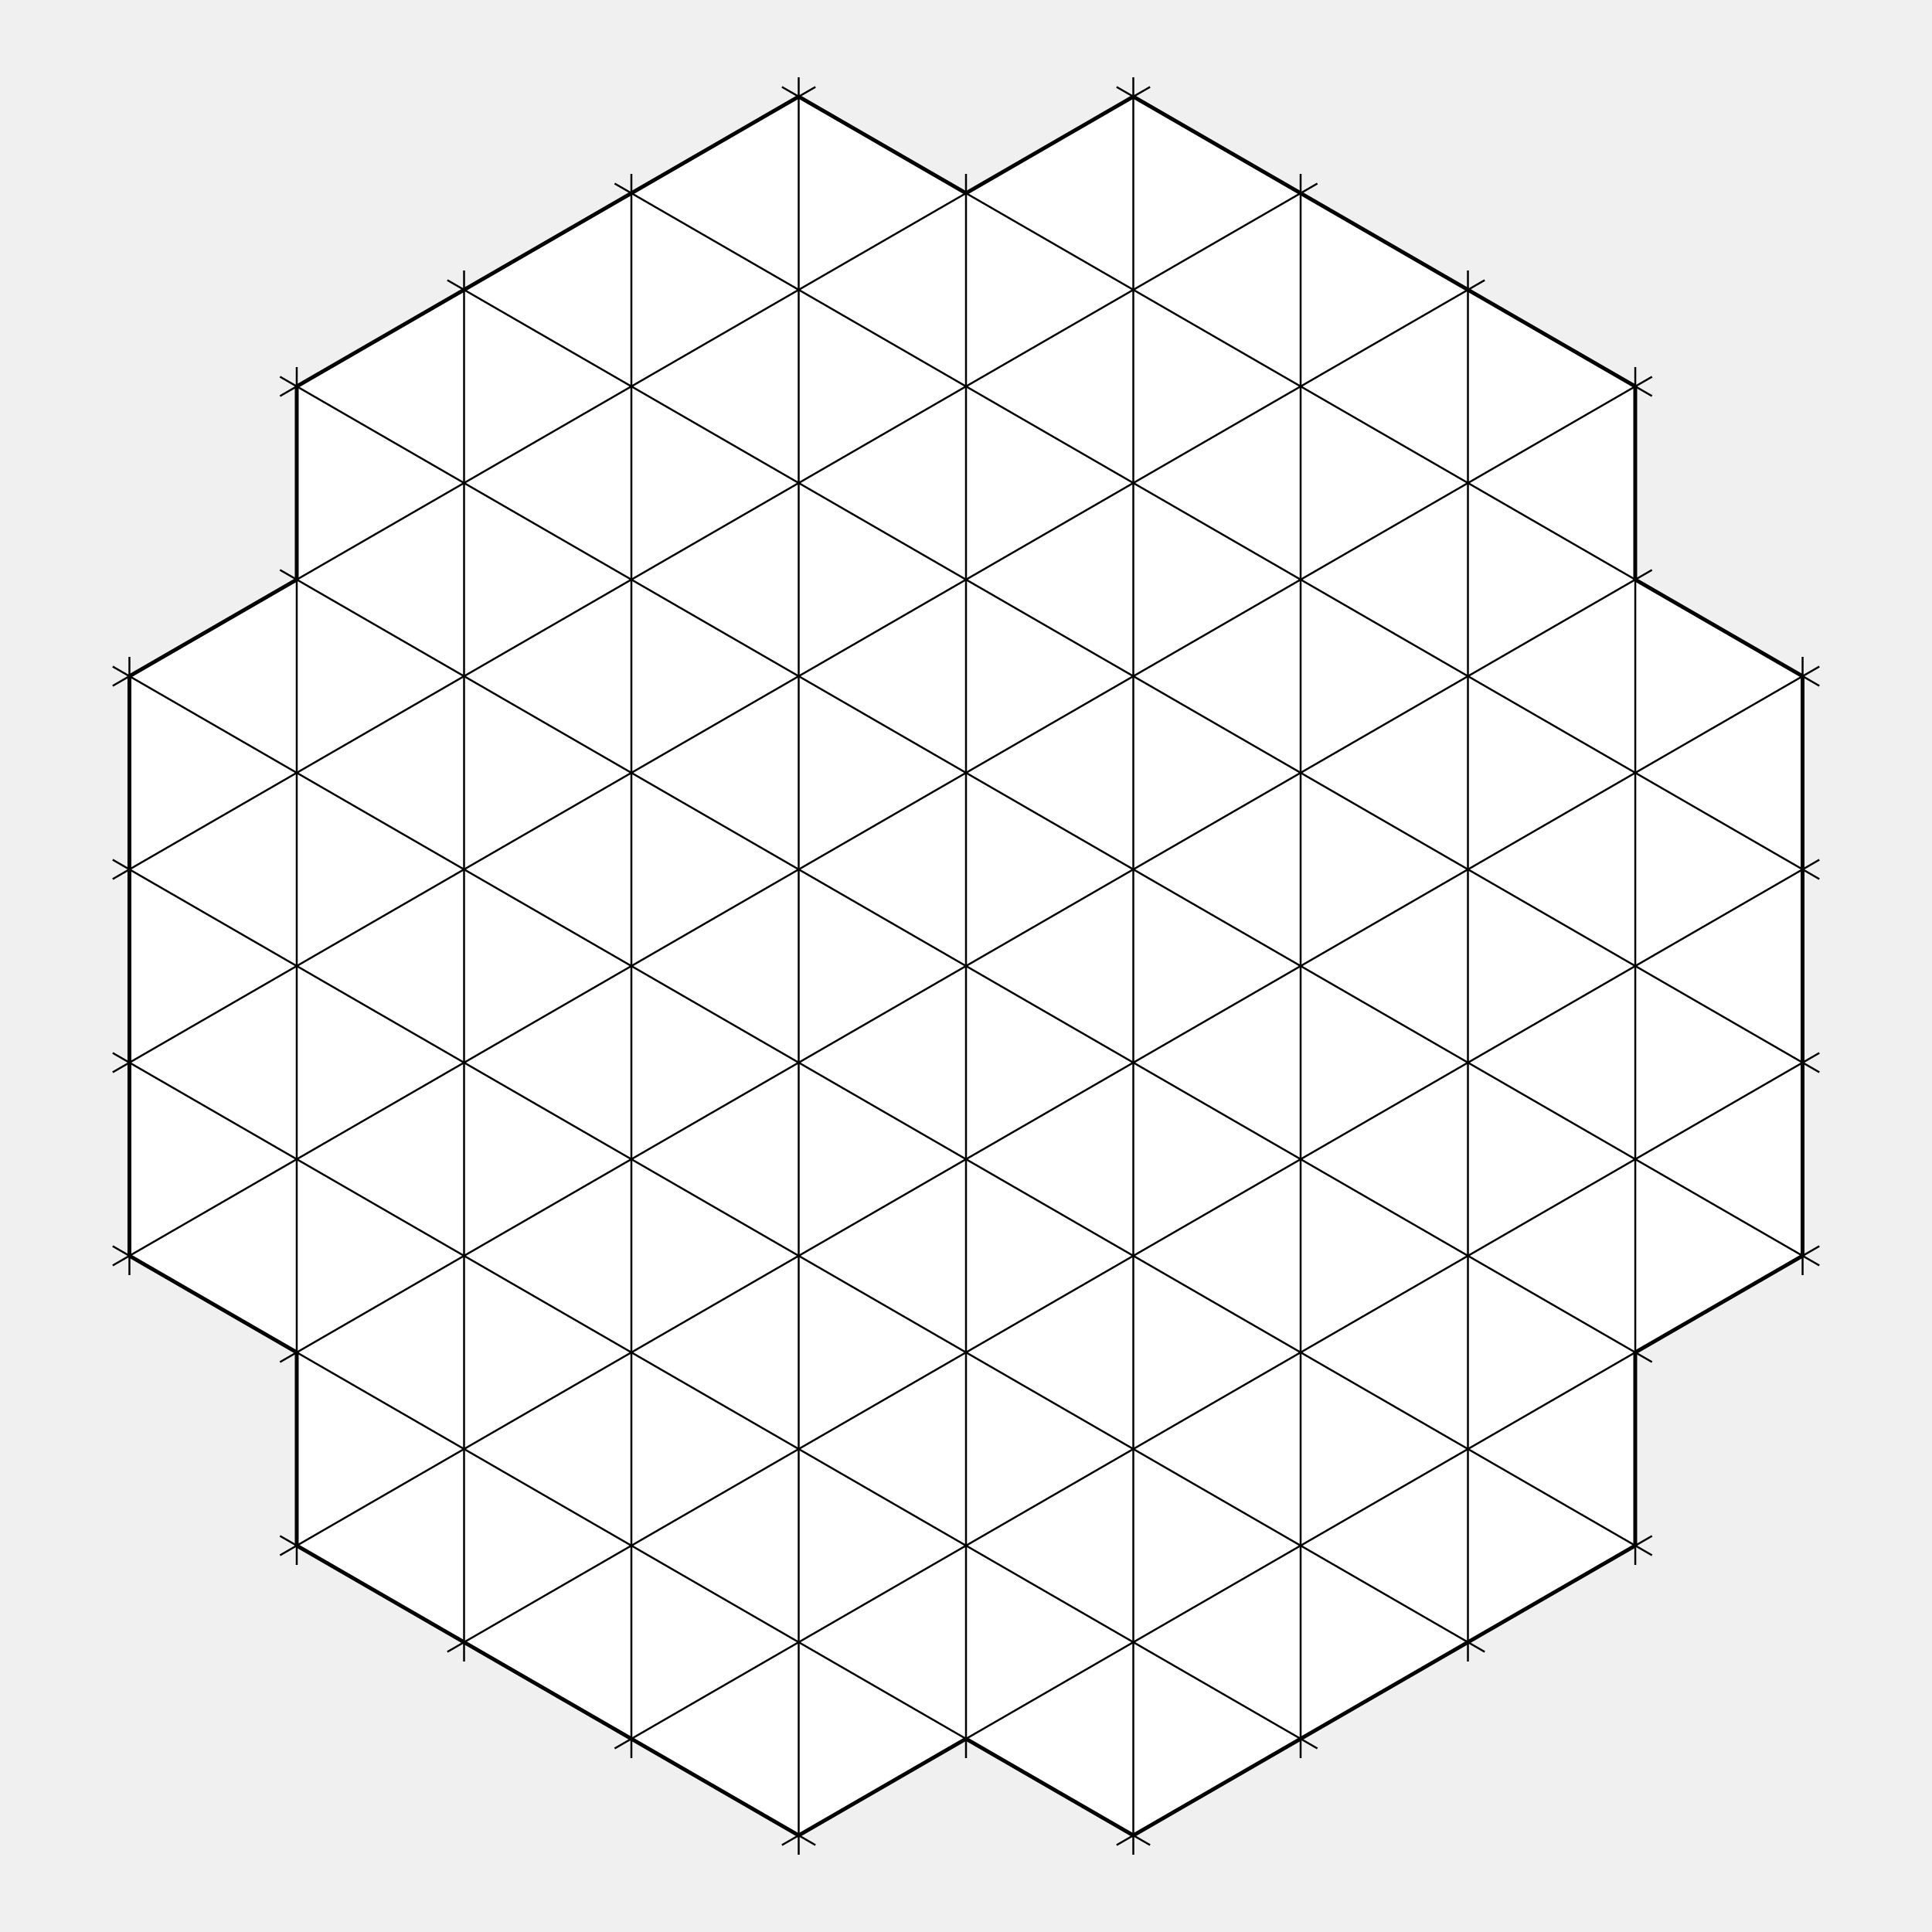
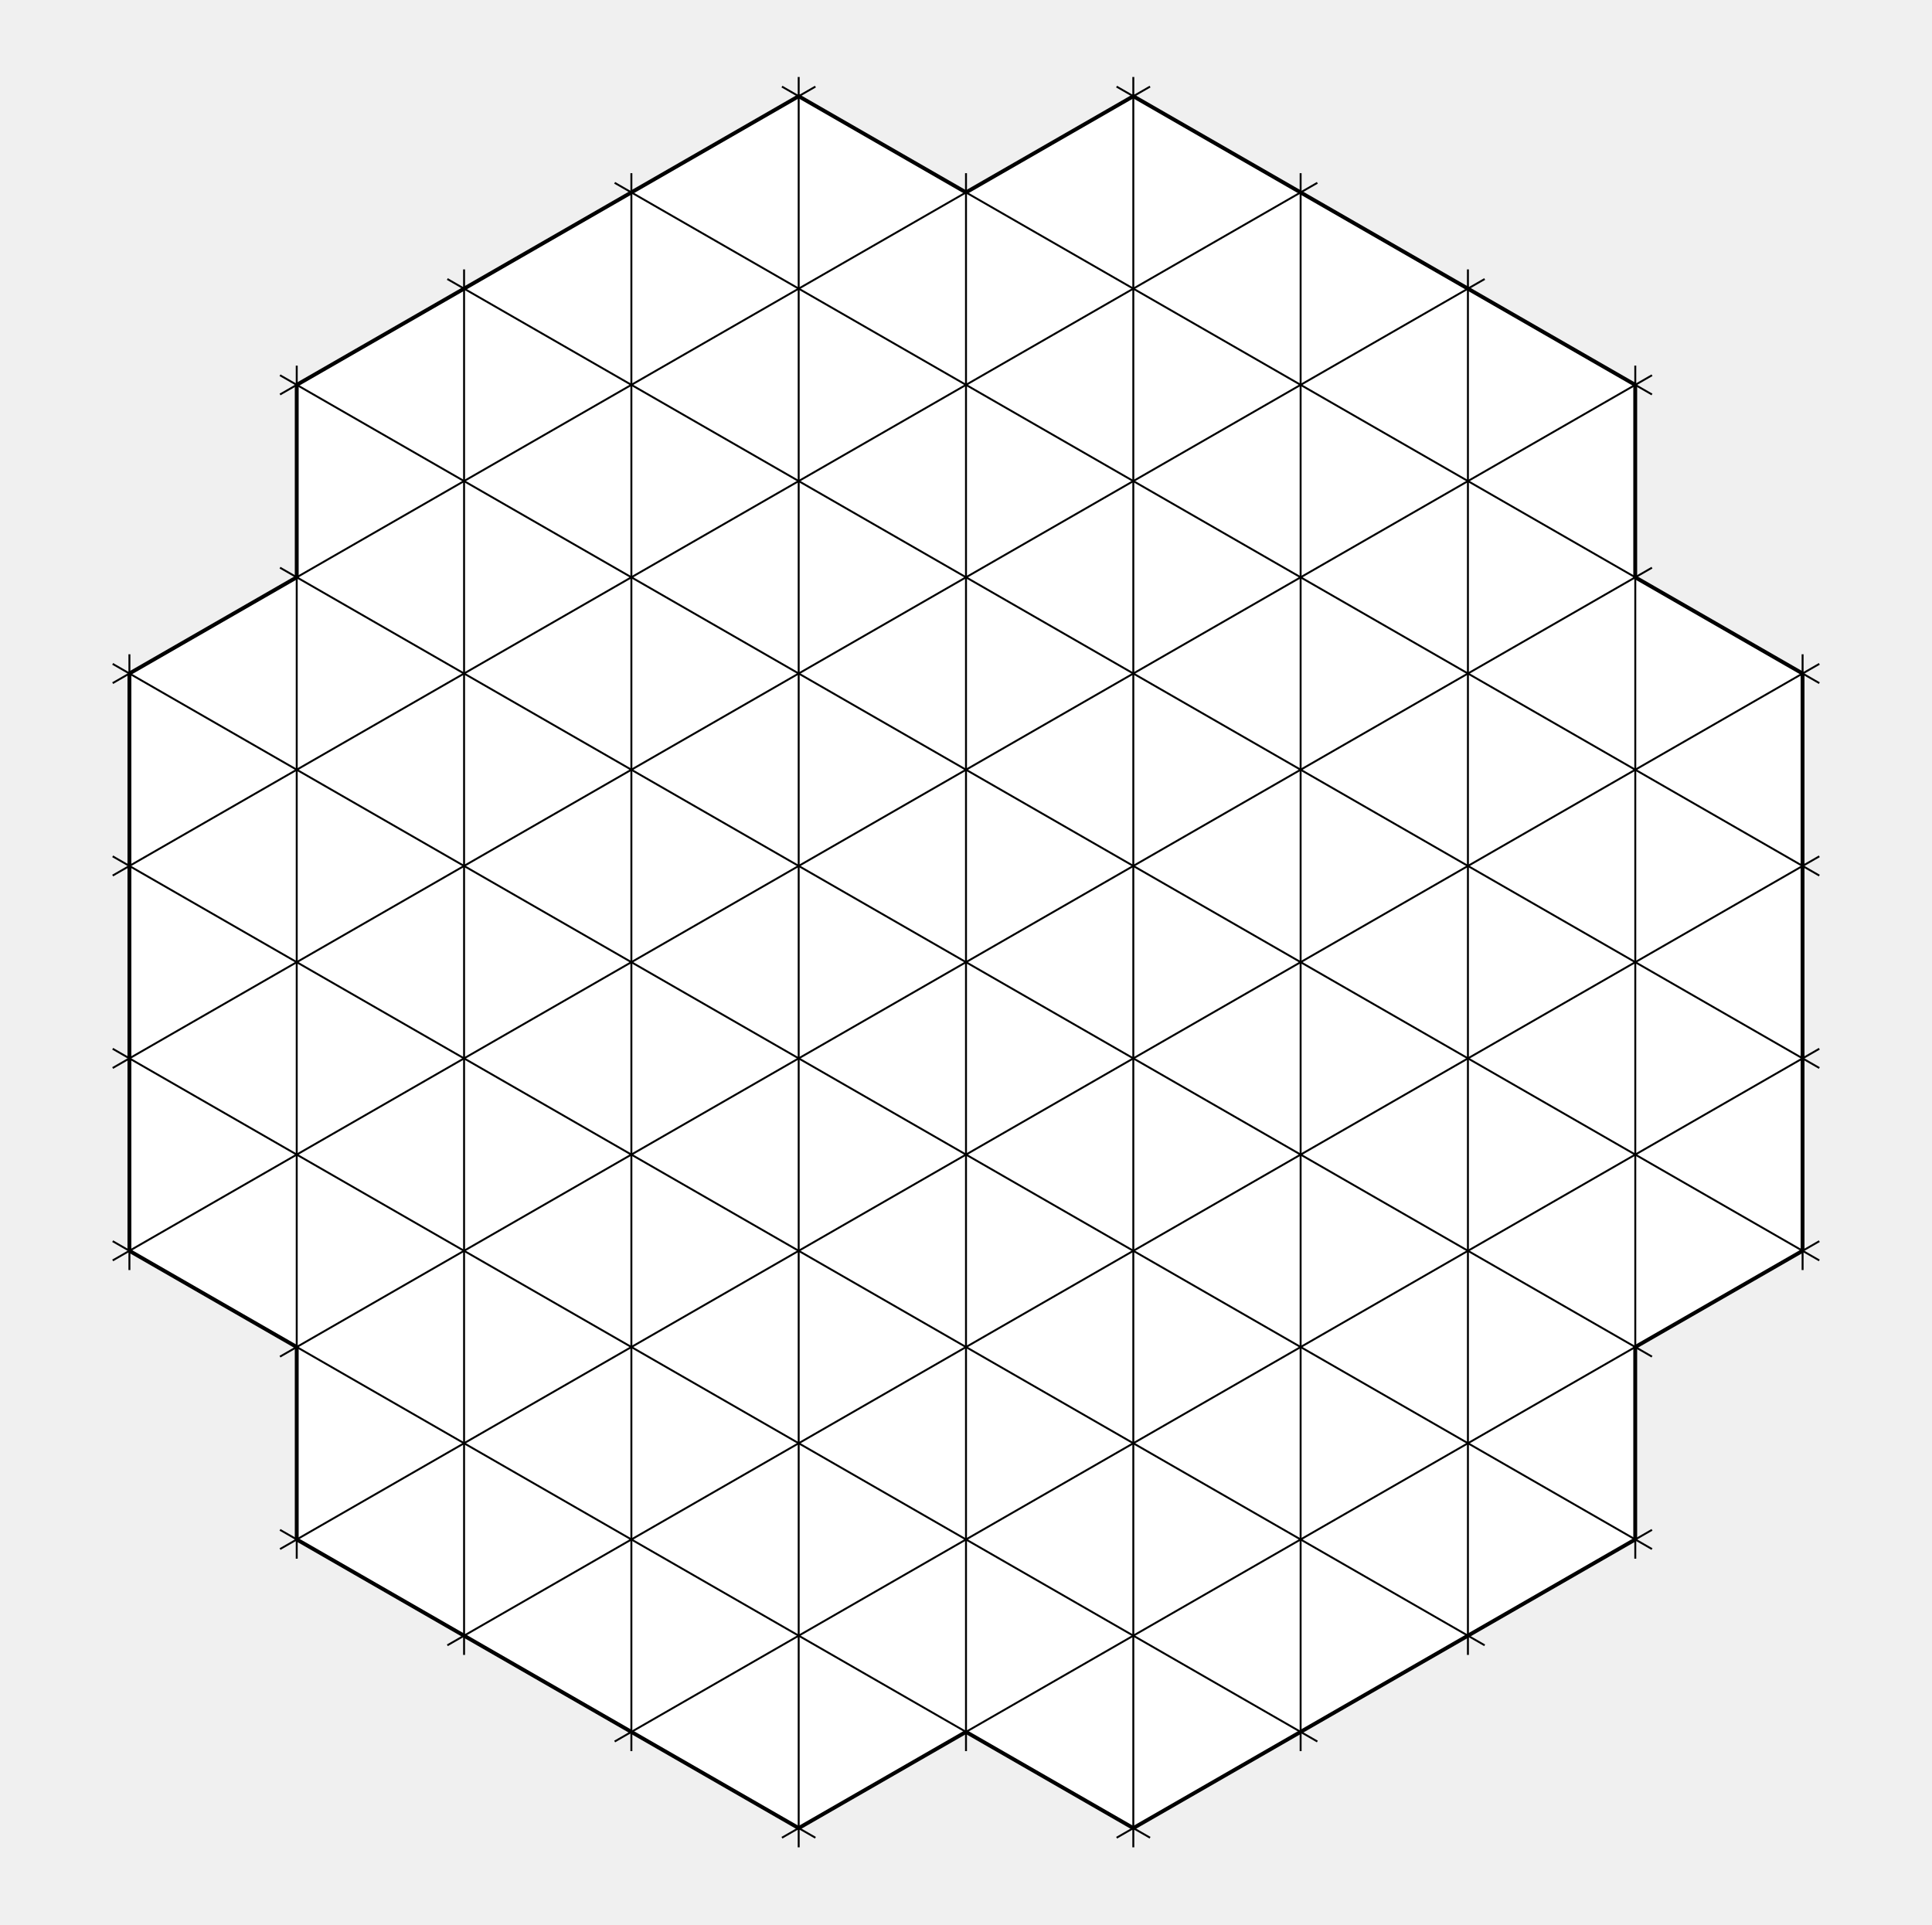
- <svg xmlns="http://www.w3.org/2000/svg" width="500" height="500" version="1.1" viewBox="0 0 500 500">
-   <g stroke="#000">
-     <path d="m76.795 100 129.9-75 43.301 25 43.301-25 129.9 75v50l43.301 25v150l-43.301 25v50l-129.9 75-43.301-25-43.301 25-129.9-75v-50l-43.301-25v-150l43.301-25z" fill="#fff" stroke-width="1px" />
-     <g fill="none" stroke-width=".5">
-       <path d="m250 45v410" />
-       <path d="m206.7 19.999v460" />
-       <path d="m163.4 455v-410" />
-       <path d="m120.1 70v360" />
-       <path d="m76.795 95v310" />
-       <path d="m33.493 170v160" />
-       <path d="m293.3 19.999v460" />
-       <path d="m336.6 455v-410" />
-       <path d="m379.9 69.999v360" />
-       <path d="m423.21 94.999v310" />
-       <path d="m466.51 170v160" />
-       <path d="m427.53 147.5-355.07 205" />
-       <path d="m427.54 97.499-398.37 230" />
-       <path d="m29.163 277.5 355.07-205" />
-       <path d="m340.93 47.499-311.77 180" />
-       <path d="m297.63 22.499-268.47 155" />
-       <path d="m211.03 22.499-138.56 80" />
-       <path d="m470.84 172.5-398.37 230" />
-       <path d="m115.77 427.5 355.07-205" />
-       <path d="m470.84 272.5-311.77 180" />
-       <path d="m470.84 322.5-268.47 155" />
-       <path d="m427.54 397.5-138.56 80" />
-       <path d="m72.465 147.5 355.07 205" />
-       <path d="m29.163 172.5 398.37 230" />
-       <path d="m384.23 427.5-355.07-205" />
-       <path d="m29.163 272.5 311.77 180" />
-       <path d="m29.163 322.5 268.47 155" />
-       <path d="m72.465 397.5 138.56 80" />
-       <path d="m72.464 97.499 398.37 230" />
-       <path d="m470.84 277.5-355.07-205" />
-       <path d="m159.07 47.499 311.77 180" />
-       <path d="m202.37 22.499 268.47 155" />
-       <path d="m288.97 22.499 138.56 80" />
-     </g>
-   </g>
-   <g fill="none" stroke-linecap="round" stroke-linejoin="bevel">
-     <circle cx="165.53" cy="-128.84" r="18" stroke="#000" stroke-width="9" />
-     <g stroke-width="8">
-       <circle cx="165.53" cy="-78.836" r="18" stroke="#004" />
-       <circle cx="165.53" cy="-128.84" r="18" stroke="#ffb" />
-       <circle cx="208.83" cy="-103.84" r="18" stroke="#004" />
-     </g>
-   </g>
-   <g stroke-linecap="round" stroke-linejoin="bevel" stroke-width=".5">
-     <circle cx="250.05" cy="-144.46" r="13" fill="#ffb" stroke="#004" />
-     <circle cx="293.35" cy="-119.46" r="13" fill="#004" stroke="#ffb" />
+ <svg xmlns="http://www.w3.org/2000/svg" width="506px" height="504px" viewBox="0 0 506 504" version="1.1">
+   <g id="surface1">
+     <path style="fill-rule:nonzero;fill:rgb(100%,100%,100%);fill-opacity:1;stroke-width:1;stroke-linecap:butt;stroke-linejoin:miter;stroke:rgb(0%,0%,0%);stroke-opacity:1;stroke-miterlimit:4;" d="M 76.793 100.001 L 206.695 24.999 L 249.996 49.998 L 293.297 24.999 L 423.195 100.001 L 423.195 149.999 L 466.5 174.998 L 466.5 325.002 L 423.195 350.001 L 423.195 399.999 L 293.297 475.001 L 249.996 450.002 L 206.695 475.001 L 76.793 399.999 L 76.793 350.001 L 33.493 325.002 L 33.493 174.998 L 76.793 149.999 Z M 76.793 100.001 " transform="matrix(1.012,0,0,1.008,0,0)" />
+     <path style="fill:none;stroke-width:0.5;stroke-linecap:butt;stroke-linejoin:miter;stroke:rgb(0%,0%,0%);stroke-opacity:1;stroke-miterlimit:4;" d="M 250 44.999 L 250 455.001 " transform="matrix(1.012,0,0,1.008,0,0)" />
+     <path style="fill:none;stroke-width:0.5;stroke-linecap:butt;stroke-linejoin:miter;stroke:rgb(0%,0%,0%);stroke-opacity:1;stroke-miterlimit:4;" d="M 206.699 20 L 206.699 480 " transform="matrix(1.012,0,0,1.008,0,0)" />
+     <path style="fill:none;stroke-width:0.5;stroke-linecap:butt;stroke-linejoin:miter;stroke:rgb(0%,0%,0%);stroke-opacity:1;stroke-miterlimit:4;" d="M 163.399 455.001 L 163.399 44.999 " transform="matrix(1.012,0,0,1.008,0,0)" />
+     <path style="fill:none;stroke-width:0.5;stroke-linecap:butt;stroke-linejoin:miter;stroke:rgb(0%,0%,0%);stroke-opacity:1;stroke-miterlimit:4;" d="M 120.102 69.999 L 120.102 430.001 " transform="matrix(1.012,0,0,1.008,0,0)" />
+     <path style="fill:none;stroke-width:0.5;stroke-linecap:butt;stroke-linejoin:miter;stroke:rgb(0%,0%,0%);stroke-opacity:1;stroke-miterlimit:4;" d="M 76.793 95.002 L 76.793 404.998 " transform="matrix(1.012,0,0,1.008,0,0)" />
+     <path style="fill:none;stroke-width:0.5;stroke-linecap:butt;stroke-linejoin:miter;stroke:rgb(0%,0%,0%);stroke-opacity:1;stroke-miterlimit:4;" d="M 33.493 169.999 L 33.493 330.001 " transform="matrix(1.012,0,0,1.008,0,0)" />
+     <path style="fill:none;stroke-width:0.5;stroke-linecap:butt;stroke-linejoin:miter;stroke:rgb(0%,0%,0%);stroke-opacity:1;stroke-miterlimit:4;" d="M 293.301 20 L 293.301 480 " transform="matrix(1.012,0,0,1.008,0,0)" />
+     <path style="fill:none;stroke-width:0.5;stroke-linecap:butt;stroke-linejoin:miter;stroke:rgb(0%,0%,0%);stroke-opacity:1;stroke-miterlimit:4;" d="M 336.601 455.001 L 336.601 44.999 " transform="matrix(1.012,0,0,1.008,0,0)" />
+     <path style="fill:none;stroke-width:0.5;stroke-linecap:butt;stroke-linejoin:miter;stroke:rgb(0%,0%,0%);stroke-opacity:1;stroke-miterlimit:4;" d="M 379.898 69.999 L 379.898 429.998 " transform="matrix(1.012,0,0,1.008,0,0)" />
+     <path style="fill:none;stroke-width:0.5;stroke-linecap:butt;stroke-linejoin:miter;stroke:rgb(0%,0%,0%);stroke-opacity:1;stroke-miterlimit:4;" d="M 423.211 94.998 L 423.211 404.998 " transform="matrix(1.012,0,0,1.008,0,0)" />
+     <path style="fill:none;stroke-width:0.5;stroke-linecap:butt;stroke-linejoin:miter;stroke:rgb(0%,0%,0%);stroke-opacity:1;stroke-miterlimit:4;" d="M 466.511 169.999 L 466.511 330.001 " transform="matrix(1.012,0,0,1.008,0,0)" />
+     <path style="fill:none;stroke-width:0.5;stroke-linecap:butt;stroke-linejoin:miter;stroke:rgb(0%,0%,0%);stroke-opacity:1;stroke-miterlimit:4;" d="M 427.53 147.5 L 72.459 352.5 " transform="matrix(1.012,0,0,1.008,0,0)" />
+     <path style="fill:none;stroke-width:0.5;stroke-linecap:butt;stroke-linejoin:miter;stroke:rgb(0%,0%,0%);stroke-opacity:1;stroke-miterlimit:4;" d="M 427.541 97.497 L 29.169 327.497 " transform="matrix(1.012,0,0,1.008,0,0)" />
+     <path style="fill:none;stroke-width:0.5;stroke-linecap:butt;stroke-linejoin:miter;stroke:rgb(0%,0%,0%);stroke-opacity:1;stroke-miterlimit:4;" d="M 29.162 277.499 L 384.233 72.498 " transform="matrix(1.012,0,0,1.008,0,0)" />
+     <path style="fill:none;stroke-width:0.5;stroke-linecap:butt;stroke-linejoin:miter;stroke:rgb(0%,0%,0%);stroke-opacity:1;stroke-miterlimit:4;" d="M 340.928 47.499 L 29.162 227.5 " transform="matrix(1.012,0,0,1.008,0,0)" />
+     <path style="fill:none;stroke-width:0.5;stroke-linecap:butt;stroke-linejoin:miter;stroke:rgb(0%,0%,0%);stroke-opacity:1;stroke-miterlimit:4;" d="M 297.632 22.5 L 29.162 177.498 " transform="matrix(1.012,0,0,1.008,0,0)" />
+     <path style="fill:none;stroke-width:0.5;stroke-linecap:butt;stroke-linejoin:miter;stroke:rgb(0%,0%,0%);stroke-opacity:1;stroke-miterlimit:4;" d="M 211.03 22.5 L 72.47 102.5 " transform="matrix(1.012,0,0,1.008,0,0)" />
+     <path style="fill:none;stroke-width:0.5;stroke-linecap:butt;stroke-linejoin:miter;stroke:rgb(0%,0%,0%);stroke-opacity:1;stroke-miterlimit:4;" d="M 470.838 172.499 L 72.47 402.499 " transform="matrix(1.012,0,0,1.008,0,0)" />
+     <path style="fill:none;stroke-width:0.5;stroke-linecap:butt;stroke-linejoin:miter;stroke:rgb(0%,0%,0%);stroke-opacity:1;stroke-miterlimit:4;" d="M 115.771 427.502 L 470.838 222.501 " transform="matrix(1.012,0,0,1.008,0,0)" />
+     <path style="fill:none;stroke-width:0.5;stroke-linecap:butt;stroke-linejoin:miter;stroke:rgb(0%,0%,0%);stroke-opacity:1;stroke-miterlimit:4;" d="M 470.838 272.5 L 159.072 452.501 " transform="matrix(1.012,0,0,1.008,0,0)" />
+     <path style="fill:none;stroke-width:0.5;stroke-linecap:butt;stroke-linejoin:miter;stroke:rgb(0%,0%,0%);stroke-opacity:1;stroke-miterlimit:4;" d="M 470.838 322.498 L 202.368 477.5 " transform="matrix(1.012,0,0,1.008,0,0)" />
+     <path style="fill:none;stroke-width:0.5;stroke-linecap:butt;stroke-linejoin:miter;stroke:rgb(0%,0%,0%);stroke-opacity:1;stroke-miterlimit:4;" d="M 427.541 397.5 L 288.981 477.5 " transform="matrix(1.012,0,0,1.008,0,0)" />
+     <path style="fill:none;stroke-width:0.5;stroke-linecap:butt;stroke-linejoin:miter;stroke:rgb(0%,0%,0%);stroke-opacity:1;stroke-miterlimit:4;" d="M 72.466 147.5 L 427.534 352.5 " transform="matrix(1.012,0,0,1.008,0,0)" />
+     <path style="fill:none;stroke-width:0.5;stroke-linecap:butt;stroke-linejoin:miter;stroke:rgb(0%,0%,0%);stroke-opacity:1;stroke-miterlimit:4;" d="M 29.162 172.499 L 427.534 402.499 " transform="matrix(1.012,0,0,1.008,0,0)" />
+     <path style="fill:none;stroke-width:0.5;stroke-linecap:butt;stroke-linejoin:miter;stroke:rgb(0%,0%,0%);stroke-opacity:1;stroke-miterlimit:4;" d="M 384.229 427.502 L 29.162 222.501 " transform="matrix(1.012,0,0,1.008,0,0)" />
+     <path style="fill:none;stroke-width:0.5;stroke-linecap:butt;stroke-linejoin:miter;stroke:rgb(0%,0%,0%);stroke-opacity:1;stroke-miterlimit:4;" d="M 29.162 272.5 L 340.932 452.501 " transform="matrix(1.012,0,0,1.008,0,0)" />
+     <path style="fill:none;stroke-width:0.5;stroke-linecap:butt;stroke-linejoin:miter;stroke:rgb(0%,0%,0%);stroke-opacity:1;stroke-miterlimit:4;" d="M 29.162 322.498 L 297.632 477.5 " transform="matrix(1.012,0,0,1.008,0,0)" />
+     <path style="fill:none;stroke-width:0.5;stroke-linecap:butt;stroke-linejoin:miter;stroke:rgb(0%,0%,0%);stroke-opacity:1;stroke-miterlimit:4;" d="M 72.466 397.5 L 211.026 477.5 " transform="matrix(1.012,0,0,1.008,0,0)" />
+     <path style="fill:none;stroke-width:0.5;stroke-linecap:butt;stroke-linejoin:miter;stroke:rgb(0%,0%,0%);stroke-opacity:1;stroke-miterlimit:4;" d="M 72.462 97.497 L 470.834 327.497 " transform="matrix(1.012,0,0,1.008,0,0)" />
+     <path style="fill:none;stroke-width:0.5;stroke-linecap:butt;stroke-linejoin:miter;stroke:rgb(0%,0%,0%);stroke-opacity:1;stroke-miterlimit:4;" d="M 470.838 277.499 L 115.771 72.498 " transform="matrix(1.012,0,0,1.008,0,0)" />
+     <path style="fill:none;stroke-width:0.5;stroke-linecap:butt;stroke-linejoin:miter;stroke:rgb(0%,0%,0%);stroke-opacity:1;stroke-miterlimit:4;" d="M 159.072 47.499 L 470.838 227.5 " transform="matrix(1.012,0,0,1.008,0,0)" />
+     <path style="fill:none;stroke-width:0.5;stroke-linecap:butt;stroke-linejoin:miter;stroke:rgb(0%,0%,0%);stroke-opacity:1;stroke-miterlimit:4;" d="M 202.368 22.5 L 470.838 177.498 " transform="matrix(1.012,0,0,1.008,0,0)" />
+     <path style="fill:none;stroke-width:0.5;stroke-linecap:butt;stroke-linejoin:miter;stroke:rgb(0%,0%,0%);stroke-opacity:1;stroke-miterlimit:4;" d="M 288.97 22.5 L 427.53 102.5 " transform="matrix(1.012,0,0,1.008,0,0)" />
  </g>
</svg>
